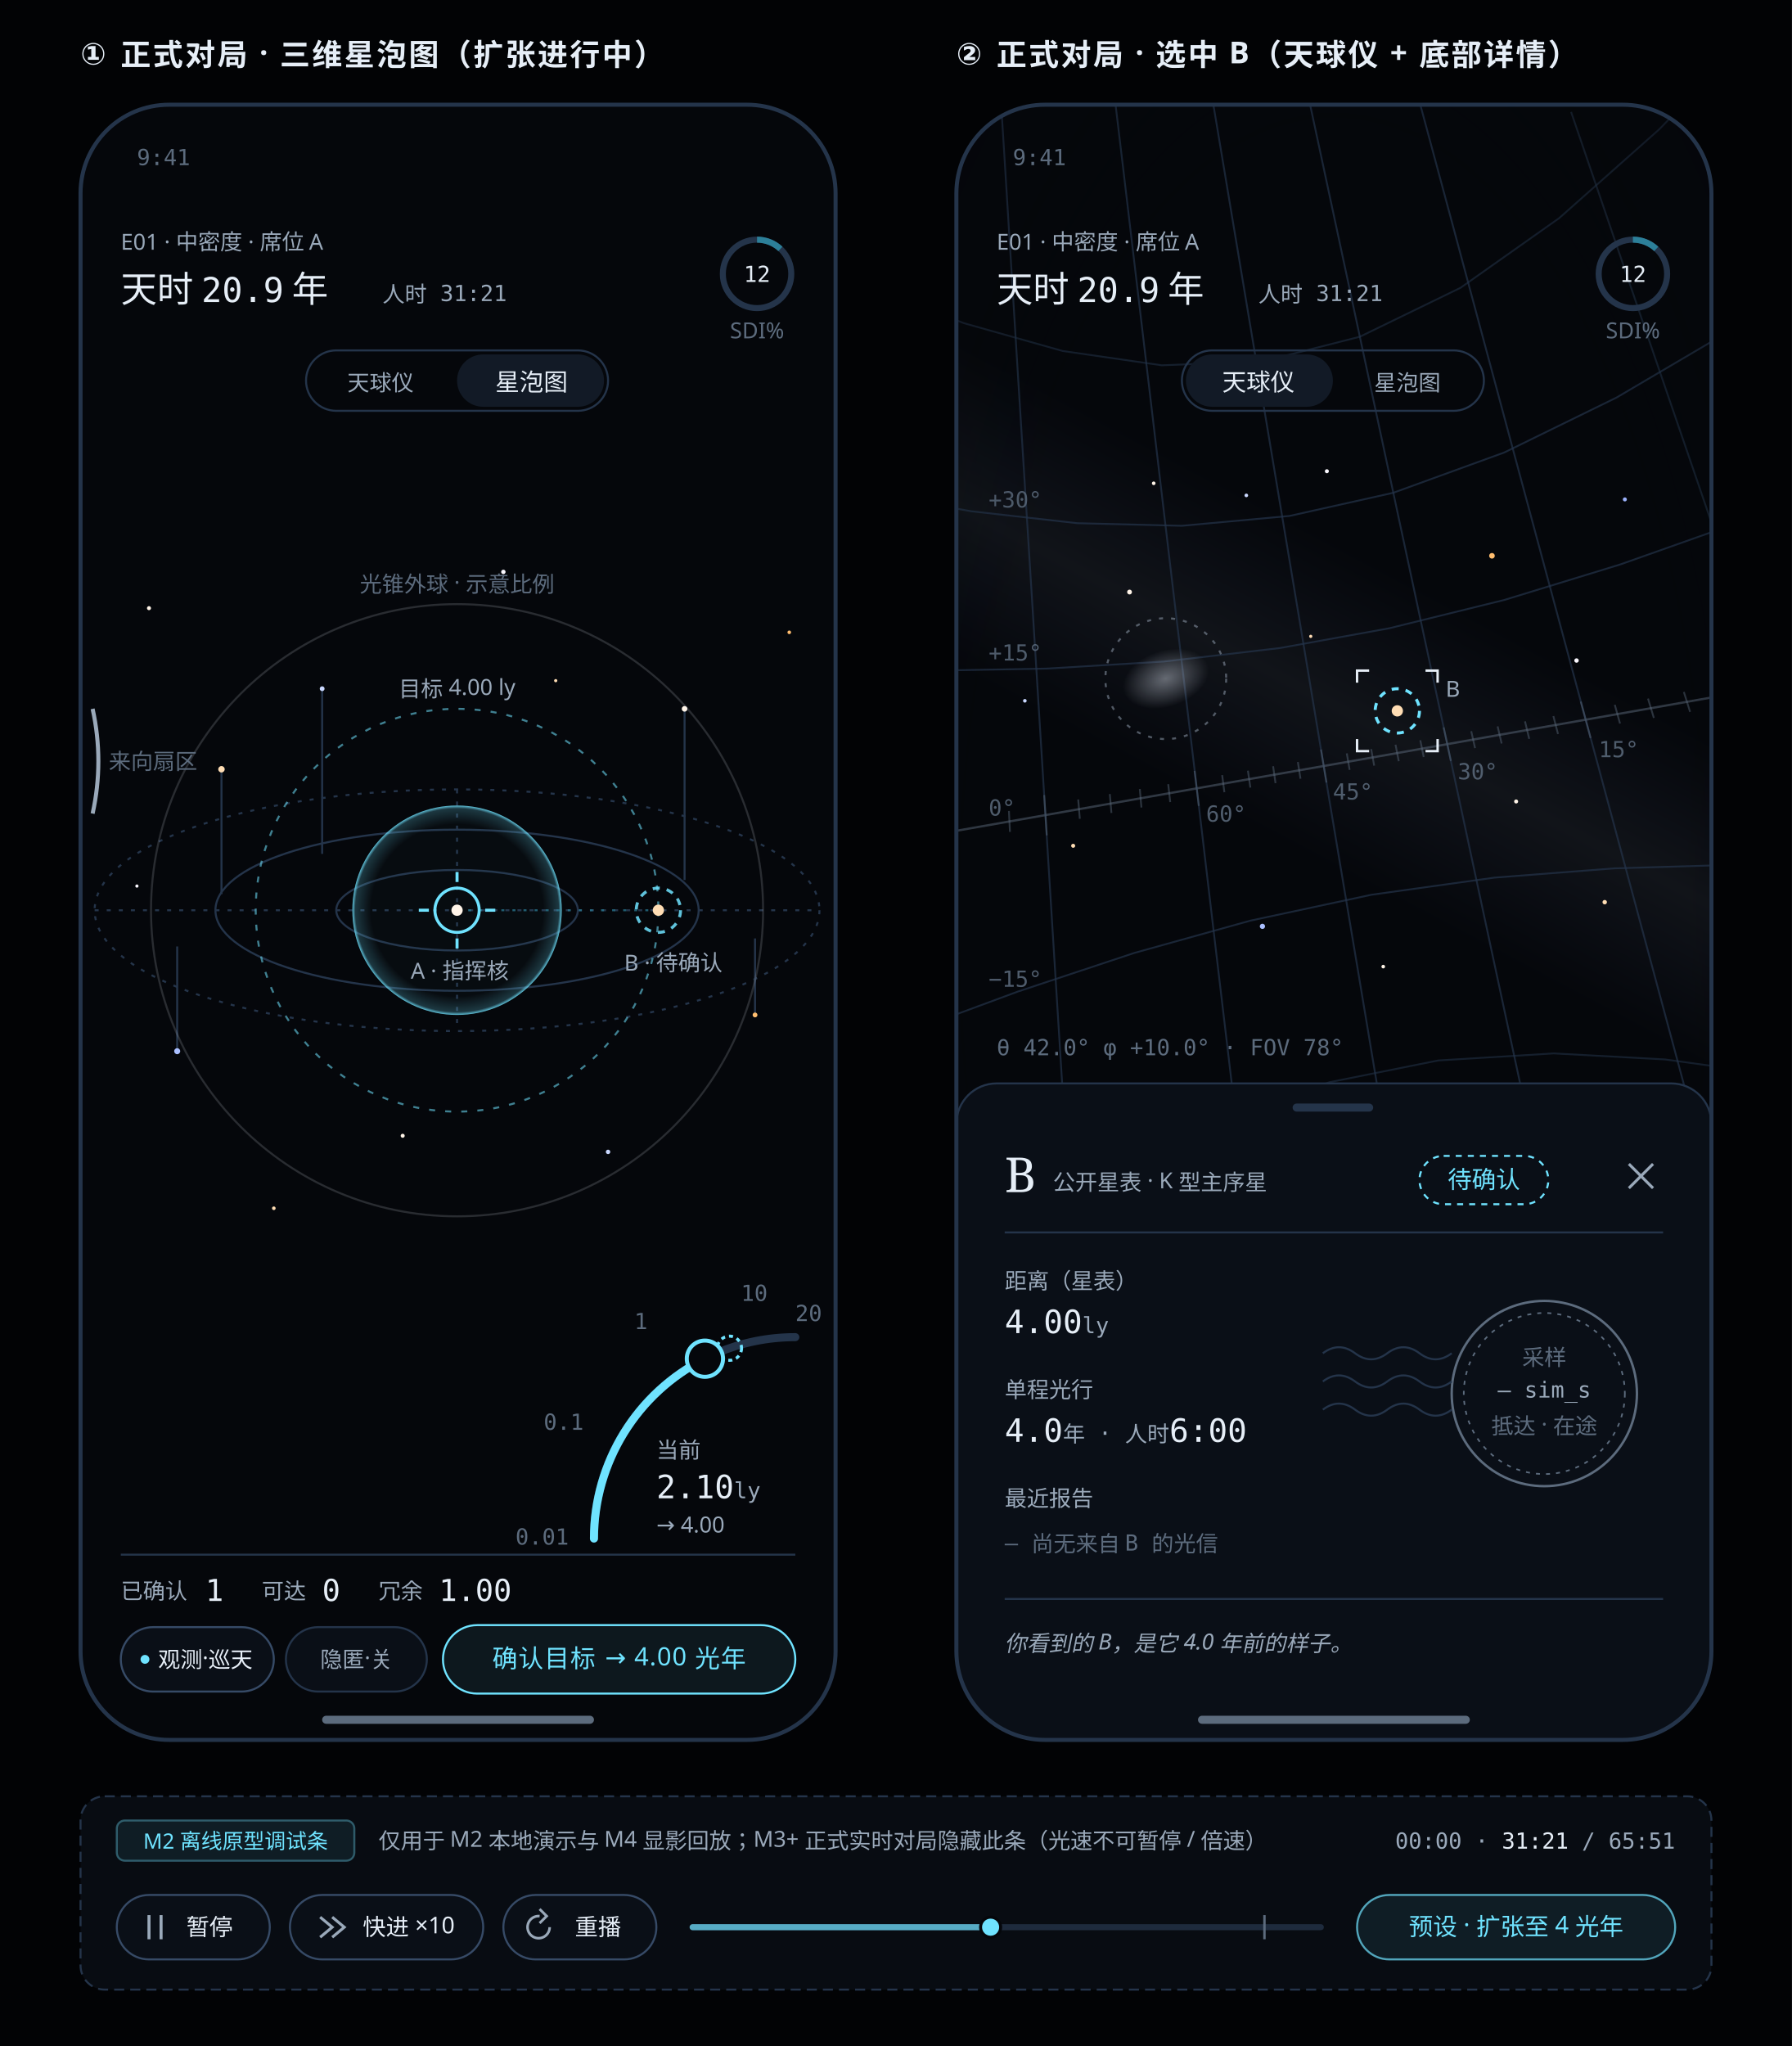
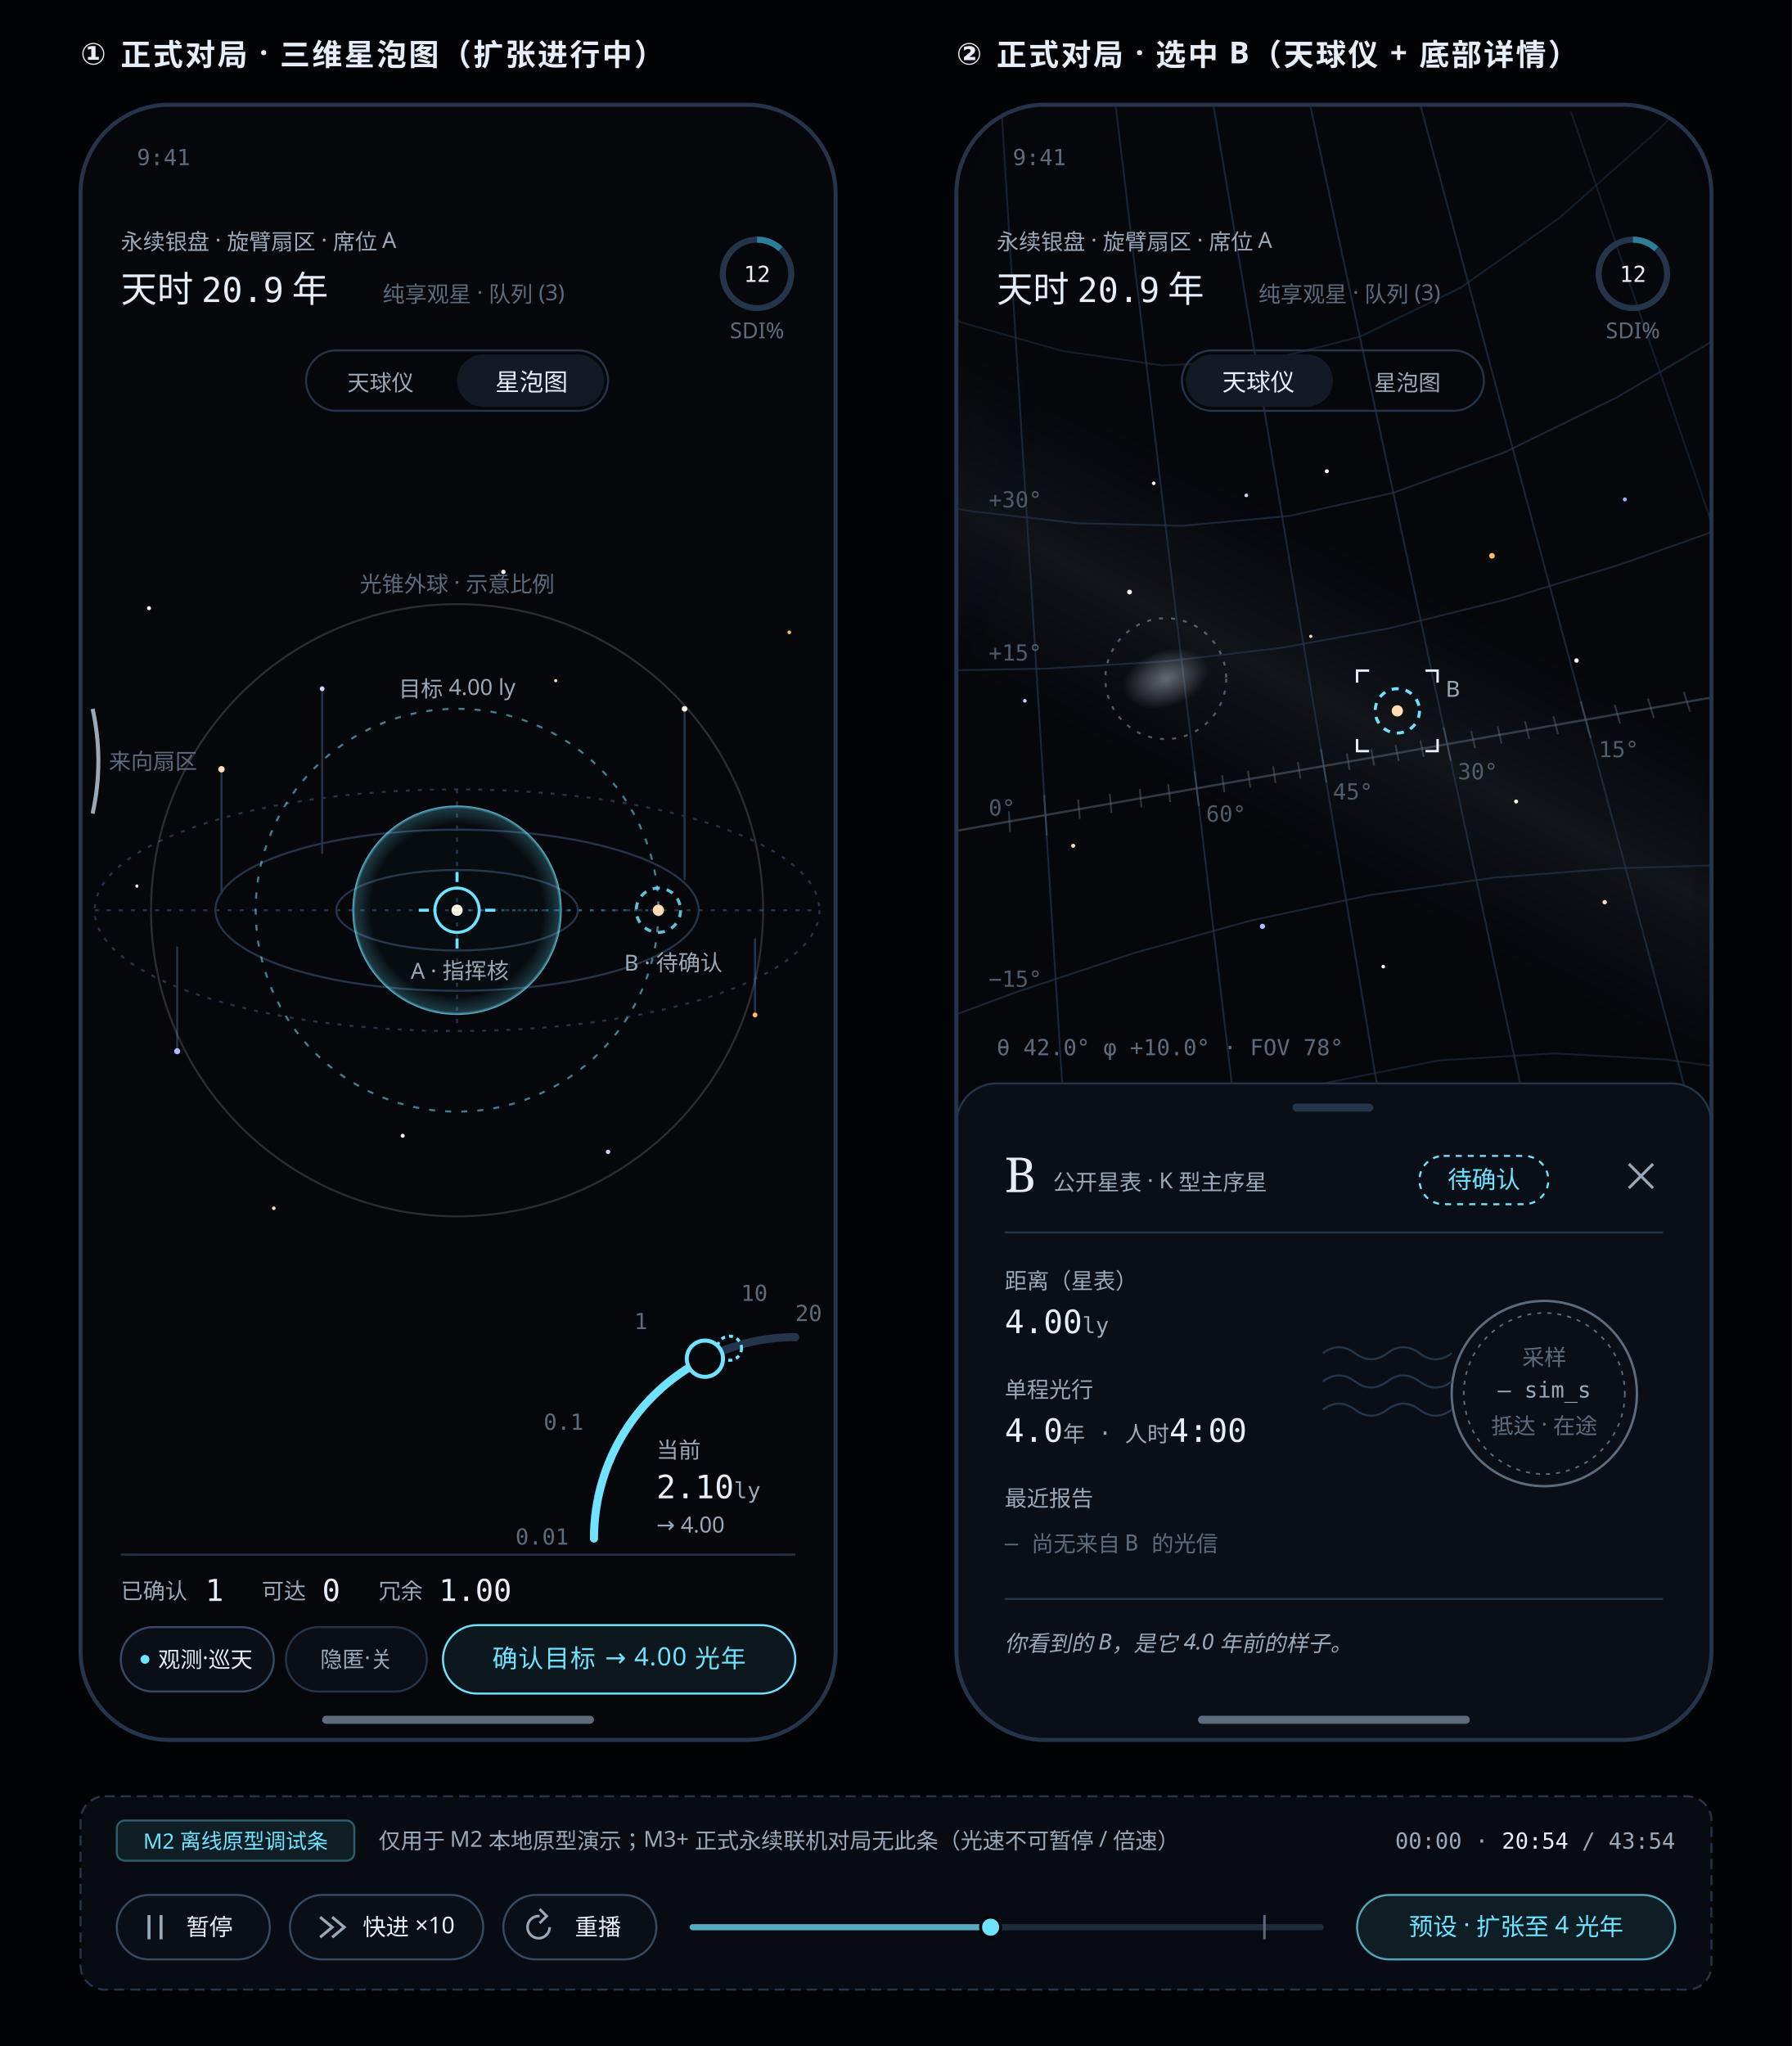
<svg xmlns="http://www.w3.org/2000/svg" viewBox="0 0 890 1016" width="890" height="1016" font-family="PingFang SC, Noto Sans SC, sans-serif">
  <defs>
    <radialGradient id="rim" r="0.5">
      <stop offset="0.82" stop-color="#6FE3FF" stop-opacity="0.02" />
      <stop offset="0.97" stop-color="#6FE3FF" stop-opacity="0.22" />
      <stop offset="1" stop-color="#6FE3FF" stop-opacity="0.85" />
    </radialGradient>
    <radialGradient id="blob2">
      <stop offset="0" stop-color="#EAF2FF" stop-opacity="0.4" />
      <stop offset="1" stop-color="#EAF2FF" stop-opacity="0" />
    </radialGradient>
    <radialGradient id="vig" r="0.75">
      <stop offset="0.6" stop-color="#05070B" stop-opacity="0" />
      <stop offset="1" stop-color="#05070B" stop-opacity="0.85" />
    </radialGradient>
    <linearGradient id="mw" x1="0" y1="0" x2="0" y2="1">
      <stop offset="0" stop-color="#9DB4FF" stop-opacity="0" />
      <stop offset="0.5" stop-color="#CAD8FF" stop-opacity="0.06" />
      <stop offset="1" stop-color="#9DB4FF" stop-opacity="0" />
    </linearGradient>
    <clipPath id="phone">
      <rect width="375" height="812" rx="44" />
    </clipPath>
  </defs>
  <style>
    .t { fill:#E6EEF7; font-size:15px; font-weight:600; letter-spacing:1px; }
    .lab { fill:#9AA9BA; font-size:11px; }
    .lab3 { fill:#5C6B7D; font-size:11px; }
    .ink { fill:#E6EEF7; }
    .mono { font-family:JetBrains Mono, SFMono-Regular, Menlo, monospace; }
    .serif { font-family:Noto Serif SC, Source Han Serif SC, Songti SC, serif; }
    .rule { stroke:#24344A; fill:none; }
  </style>
  <rect width="890" height="1016" fill="#020305" />
  <text x="40" y="32" class="t">① 正式对局 · 三维星泡图（扩张进行中）</text>
  <text x="475" y="32" class="t">② 正式对局 · 选中 B（天球仪 + 底部详情）</text>
  <g transform="translate(40,52)">
    <g clip-path="url(#phone)">
      <rect width="375" height="812" fill="#05070B" />
      <g transform="translate(187,400)">
        <ellipse rx="60" ry="20" class="rule" />
        <ellipse rx="120" ry="40" class="rule" />
        <ellipse rx="180" ry="60" class="rule" stroke-dasharray="2 4" />
        <line x1="-180" y1="0" x2="180" y2="0" class="rule" stroke-dasharray="2 4" />
        <line x1="0" y1="-60" x2="0" y2="60" class="rule" stroke-dasharray="2 4" />
      </g>
      <g>
        <line x1="70" y1="330" x2="70" y2="392" stroke="#24344A" />
        <circle cx="70" cy="330" r="1.6" fill="#FFDDB4" />
        <line x1="120" y1="290" x2="120" y2="372" stroke="#24344A" />
        <circle cx="120" cy="290" r="1.2" fill="#CAD8FF" />
        <line x1="300" y1="300" x2="300" y2="385" stroke="#24344A" />
        <circle cx="300" cy="300" r="1.4" fill="#FFF4E8" />
        <line x1="335" y1="452" x2="335" y2="414" stroke="#24344A" />
        <circle cx="335" cy="452" r="1.2" fill="#FFBD6F" />
        <line x1="48" y1="470" x2="48" y2="418" stroke="#24344A" />
        <circle cx="48" cy="470" r="1.5" fill="#AABFFF" />
        <circle cx="34" cy="250" r="1" fill="#FFF4E8" />
        <circle cx="210" cy="232" r="1.1" fill="#FBF8FF" />
        <circle cx="352" cy="262" r="0.9" fill="#FFBD6F" />
        <circle cx="262" cy="520" r="1.1" fill="#CAD8FF" />
        <circle cx="96" cy="548" r="0.9" fill="#FFDDB4" />
        <circle cx="160" cy="512" r="1" fill="#FFF4E8" />
        <circle cx="236" cy="286" r="0.8" fill="#FFDDB4" />
        <circle cx="28" cy="388" r="0.8" fill="#FBF8FF" />
      </g>
      <circle cx="187" cy="400" r="152" fill="none" stroke="#EAF2FF" stroke-opacity="0.16" />
      <text x="187" y="242" text-anchor="middle" class="lab3">光锥外球 · 示意比例</text>
      <circle cx="187" cy="400" r="100" fill="none" stroke="#6FE3FF" stroke-opacity="0.55" stroke-dasharray="3 5" />
      <text x="187" y="294" text-anchor="middle" class="lab" fill="#6FE3FF">目标 4.00 ly</text>
      <circle cx="187" cy="400" r="52" fill="url(#rim)" />
      <line x1="187" y1="400" x2="287" y2="400" stroke="#2C7F99" stroke-opacity="0.7" stroke-dasharray="1.5 4" />
      <g transform="translate(187,400)" stroke="#6FE3FF" stroke-width="1.5" fill="none">
        <circle r="2.8" fill="#FFF4E8" stroke="none" />
        <circle r="11" />
        <line x1="14" y1="0" x2="19" y2="0" />
        <line x1="-14" y1="0" x2="-19" y2="0" />
        <line x1="0" y1="14" x2="0" y2="19" />
        <line x1="0" y1="-14" x2="0" y2="-19" />
      </g>
      <text x="164" y="434" class="lab">A · 指挥核</text>
      <g transform="translate(287,400)">
        <circle r="2.8" fill="#FFDDB4" />
        <circle r="11" fill="none" stroke="#6FE3FF" stroke-width="1.5" stroke-dasharray="3.5 3.5" opacity="0.85" />
      </g>
      <text x="270" y="430" class="lab">B · 待确认</text>
      <path d="M 6 300 A 120 120 0 0 1 6 352" fill="none" stroke="#9AA9BA" stroke-width="2" />
      <text x="14" y="330" class="lab3">来向扇区</text>
      <text x="28" y="30" class="lab3 mono">9:41</text>
-       <text x="20" y="72" class="lab">E01 · 中密度 · 席位 A</text>
+       <text x="20" y="72" class="lab">永续银盘 · 旋臂扇区 · 席位 A</text>
      <text x="20" y="98" class="ink serif" font-size="18">天时 <tspan class="mono" font-size="17">20.9</tspan> 年</text>
-       <text x="150" y="98" class="lab mono" font-size="13" fill="#9AA9BA">人时 31:21</text>
+       <text x="150" y="98" class="lab3" font-size="11">纯享观星 · 队列 (3)</text>
      <g transform="translate(336,84)">
        <circle r="17" class="rule" stroke-width="3" />
        <path d="M 0 -17 A 17 17 0 0 1 11.6 -12.4" fill="none" stroke="#2C7F99" stroke-width="3" />
        <text y="4" text-anchor="middle" class="ink mono" font-size="11">12</text>
        <text y="32" text-anchor="middle" class="lab3">SDI%</text>
      </g>
      <rect x="112" y="122" width="150" height="30" rx="15" class="rule" />
      <rect x="187" y="124" width="73" height="26" rx="13" fill="#121A26" />
      <text x="149" y="142" text-anchor="middle" class="lab">天球仪</text>
      <text x="224" y="142" text-anchor="middle" class="ink" font-size="12">星泡图</text>
      <g>
        <path d="M 255 712 A 100 100 0 0 1 355 612" fill="none" stroke="#24344A" stroke-width="4" stroke-linecap="round" />
        <path d="M 255 712 A 100 100 0 0 1 310.1 622.7" fill="none" stroke="#6FE3FF" stroke-width="4" stroke-linecap="round" />
        <circle cx="322.3" cy="617.5" r="6" fill="none" stroke="#6FE3FF" stroke-width="1.5" stroke-dasharray="2 2" />
        <circle cx="310.1" cy="622.7" r="9" fill="#05070B" stroke="#6FE3FF" stroke-width="2" />
        <text x="216" y="715" class="lab3 mono" font-size="10">0.01</text>
        <text x="230" y="658" class="lab3 mono" font-size="10">0.1</text>
        <text x="275" y="608" class="lab3 mono" font-size="10">1</text>
        <text x="328" y="594" class="lab3 mono" font-size="10">10</text>
        <text x="355" y="604" class="lab3 mono" font-size="10">20</text>
        <text x="286" y="672" class="lab">当前</text>
        <text x="286" y="692" class="ink mono" font-size="16">2.10<tspan class="lab"> ly</tspan>
        </text>
        <text x="286" y="709" class="lab" fill="#6FE3FF">→ 4.00</text>
      </g>
      <line x1="20" y1="720" x2="355" y2="720" class="rule" />
      <text x="20" y="742" class="lab">已确认</text>
      <text x="62" y="743" class="ink mono" font-size="15">1</text>
      <text x="90" y="742" class="lab">可达</text>
      <text x="120" y="743" class="ink mono" font-size="15">0</text>
      <text x="148" y="742" class="lab">冗余</text>
      <text x="178" y="743" class="ink mono" font-size="15">1.00</text>
      <rect x="20" y="756" width="76" height="32" rx="16" fill="#0A0F17" stroke="#364A66" />
      <circle cx="32" cy="772" r="2.2" fill="#6FE3FF" />
      <text x="62" y="776" text-anchor="middle" class="ink" font-size="11">观测·巡天</text>
      <rect x="102" y="756" width="70" height="32" rx="16" fill="#0A0F17" stroke="#24344A" />
      <text x="137" y="776" text-anchor="middle" class="lab" font-size="11">隐匿·关</text>
      <rect x="180" y="755" width="175" height="34" rx="17" fill="#6FE3FF" fill-opacity="0.08" stroke="#6FE3FF" />
      <text x="267.5" y="776" text-anchor="middle" fill="#6FE3FF" font-size="12.5" letter-spacing="0.4">确认目标 → 4.00 光年</text>
      <rect x="120" y="800" width="135" height="4" rx="2" fill="#5C6B7D" />
    </g>
    <rect width="375" height="812" rx="44" fill="none" stroke="#24344A" stroke-width="2" />
  </g>
  <g transform="translate(475,52)">
    <g clip-path="url(#phone)">
      <rect width="375" height="812" fill="#05070B" />
      <rect x="-80" y="225" width="540" height="145" fill="url(#mw)" transform="rotate(28 187 295)" />
      <g fill="none">
        <path d="M 454.7 491.1 L 405.5 481.5 L 352.0 474.1 L 296.7 471.1 L 239.3 474.6 L 185.3 485.4 L 128.6 504.9 L 86.1 524.5" stroke="#24344A" stroke-opacity="0.55" stroke-width="0.9" />
        <path d="M 450.4 377.7 L 387.8 377.4 L 326.8 379.2 L 267.3 383.8 L 206.2 392.3 L 145.9 405.2 L 88.4 421.2 L 30.5 440.4 L -28.2 462.1" stroke="#24344A" stroke-opacity="0.7" stroke-width="0.9" />
        <path d="M 451.7 280.9 L 388.9 291.9 L 328.3 302.6 L 269.8 312.9 L 210.8 323.4 L 153.8 333.4 L 91.5 344.4 L 26.4 355.9 L -45.2 368.5" stroke="#5C6B7D" stroke-opacity="0.5" stroke-width="1.1" />
        <path d="M 453.1 182.6 L 389.9 207.0 L 329.7 228.3 L 272.2 245.9 L 214.9 260.0 L 160.7 269.8 L 103.1 276.5 L 45.1 280.0 L -15.5 281.1" stroke="#24344A" stroke-opacity="0.7" stroke-width="0.9" />
        <path d="M 448.8 69.6 L 386.7 110.8 L 327.9 145.4 L 272.1 172.7 L 217.0 192.7 L 165.5 204.2 L 112.0 209.1 L 59.9 207.8 L 7.5 201.9 L -44.6 192.6" stroke="#24344A" stroke-opacity="0.7" stroke-width="0.9" />
        <path d="M 399.2 -39.5 L 349.1 12.2 L 299.4 56.3 L 250.4 90.9 L 200.4 115.2 L 152.5 127.4 L 102.0 129.4 L 52.8 122.3 L 3.8 108.5 L -44.2 90.0" stroke="#24344A" stroke-opacity="0.55" stroke-width="0.9" />
        <path d="M 450.1 426.9 L 422.4 346.1 L 395.8 268.3 L 367.8 186.4 L 337.8 98.8 L 305.3 3.6" stroke="#24344A" stroke-opacity="0.55" stroke-width="0.9" />
        <path d="M 371.9 525.8 L 346.7 432.2 L 322.7 343.0 L 298.3 252.4 L 273.7 161.0 L 245.2 54.9 L 222.4 -29.7" stroke="#24344A" stroke-opacity="0.7" stroke-width="0.9" />
        <path d="M 286.7 517.2 L 268.6 433.1 L 249.3 343.1 L 229.8 252.4 L 208.7 154.0 L 187.3 54.2 L 167.1 -40.0" stroke="#24344A" stroke-opacity="0.7" stroke-width="0.9" />
        <path d="M 215.3 524.9 L 199.6 430.9 L 185.2 345.0 L 170.4 255.9 L 153.7 156.0 L 136.2 51.3 L 123.2 -26.6" stroke="#24344A" stroke-opacity="0.7" stroke-width="0.9" />
        <path d="M 140.3 515.9 L 129.6 425.8 L 119.4 339.5 L 108.2 245.6 L 96.5 146.8 L 82.8 31.3 L 75.3 -31.4" stroke="#24344A" stroke-opacity="0.7" stroke-width="0.9" />
        <path d="M 54.9 523.9 L 48.9 428.0 L 43.6 342.8 L 37.6 246.2 L 30.7 136.3 L 24.1 29.6 L 20.2 -32.6" stroke="#24344A" stroke-opacity="0.7" stroke-width="0.9" />
        <path d="M 364.4 301.5 L 361.3 291.6 M 346.4 304.5 L 343.5 294.9 M 329.6 307.3 L 327.0 298.0 M 315.0 314.5 L 310.1 296.4 M 298.8 312.5 L 296.5 303.6 M 284.5 314.9 L 282.4 306.2 M 270.8 317.2 L 268.8 308.7 M 257.6 319.5 L 255.7 311.1 M 245.6 325.9 L 242.0 309.2 M 232.1 323.9 L 230.4 315.6 M 219.7 326.0 L 218.1 317.8 M 207.5 328.2 L 206.0 320.0 M 195.3 330.3 L 193.9 322.1 M 183.8 336.6 L 181.1 320.2 M 170.9 334.7 L 169.6 326.4 M 158.5 336.9 L 157.3 328.5 M 146.0 339.1 L 144.8 330.7 M 133.1 341.4 L 132.0 332.9 M 120.4 348.2 L 118.3 330.8 M 106.2 346.3 L 105.2 337.4 M 91.9 349.0 L 91.1 339.8 M 77.0 351.7 L 76.2 342.3 M 61.3 354.6 L 60.5 345.0 M 44.9 362.8 L 43.6 342.8 M 26.6 361.1 L 26.1 350.7" stroke="#5C6B7D" stroke-opacity="0.45" stroke-width="0.9" />
      </g>
      <g class="lab3 mono" font-size="9.5" opacity="0.85">
        <text x="319" y="324">15°</text>
        <text x="249" y="335">30°</text>
        <text x="187" y="345">45°</text>
        <text x="124" y="356">60°</text>
        <text x="16" y="200">+30°</text>
        <text x="16" y="276">+15°</text>
        <text x="16" y="353">0°</text>
        <text x="16" y="438">−15°</text>
      </g>
      <g>
        <circle cx="86" cy="242" r="1.2" fill="#FFF4E8" />
        <circle cx="144" cy="194" r="0.9" fill="#CAD8FF" />
        <circle cx="266" cy="224" r="1.4" fill="#FFBD6F" />
        <circle cx="308" cy="276" r="1.1" fill="#FBF8FF" />
        <circle cx="58" cy="368" r="1.0" fill="#FFDDB4" />
        <circle cx="152" cy="408" r="1.3" fill="#AABFFF" />
        <circle cx="212" cy="428" r="0.9" fill="#FFF4E8" />
        <circle cx="322" cy="396" r="1.1" fill="#FFDDB4" />
        <circle cx="184" cy="182" r="1.0" fill="#FBF8FF" />
        <circle cx="34" cy="296" r="0.9" fill="#CAD8FF" />
        <circle cx="278" cy="346" r="1.0" fill="#FFF4E8" />
        <circle cx="176" cy="264" r="0.8" fill="#FFDDB4" />
        <circle cx="332" cy="196" r="1.0" fill="#9DB4FF" />
        <circle cx="98" cy="188" r="0.9" fill="#FFF4E8" />
      </g>
      <ellipse cx="104" cy="285" rx="22" ry="14" fill="url(#blob2)" transform="rotate(-18 104 285)" />
      <circle cx="104" cy="285" r="30" fill="none" stroke="#9AA9BA" stroke-opacity="0.5" stroke-dasharray="2 4" />
      <g transform="translate(219,301)">
        <circle r="2.8" fill="#FFDDB4" />
        <circle r="11" fill="none" stroke="#6FE3FF" stroke-width="1.5" stroke-dasharray="3.5 3.5" />
        <g stroke="#E6EEF7" stroke-width="1.2">
          <path d="M -20 -14 L -20 -20 L -14 -20 M 14 -20 L 20 -20 L 20 -14 M 20 14 L 20 20 L 14 20 M -14 20 L -20 20 L -20 14" fill="none" />
        </g>
      </g>
      <text x="243" y="294" class="lab">B</text>
      <text x="20" y="472" class="lab3 mono" font-size="10">θ 42.0°  φ +10.0° · FOV 78°</text>
      <rect width="375" height="812" fill="url(#vig)" opacity="0.35" />
      <text x="28" y="30" class="lab3 mono">9:41</text>
-       <text x="20" y="72" class="lab">E01 · 中密度 · 席位 A</text>
+       <text x="20" y="72" class="lab">永续银盘 · 旋臂扇区 · 席位 A</text>
      <text x="20" y="98" class="ink serif" font-size="18">天时 <tspan class="mono" font-size="17">20.9</tspan> 年</text>
-       <text x="150" y="98" class="lab mono" font-size="13" fill="#9AA9BA">人时 31:21</text>
+       <text x="150" y="98" class="lab3" font-size="11">纯享观星 · 队列 (3)</text>
      <g transform="translate(336,84)">
        <circle r="17" class="rule" stroke-width="3" />
        <path d="M 0 -17 A 17 17 0 0 1 11.6 -12.4" fill="none" stroke="#2C7F99" stroke-width="3" />
        <text y="4" text-anchor="middle" class="ink mono" font-size="11">12</text>
        <text y="32" text-anchor="middle" class="lab3">SDI%</text>
      </g>
      <rect x="112" y="122" width="150" height="30" rx="15" class="rule" />
      <rect x="114" y="124" width="73" height="26" rx="13" fill="#121A26" />
      <text x="150" y="142" text-anchor="middle" class="ink" font-size="12">天球仪</text>
      <text x="224" y="142" text-anchor="middle" class="lab">星泡图</text>
      <rect x="0" y="486" width="375" height="340" rx="20" fill="#0A0F17" stroke="#24344A" />
      <rect x="167" y="496" width="40" height="4" rx="2" fill="#24344A" />
      <text x="24" y="540" class="ink serif" font-size="24">B</text>
      <text x="48" y="539" class="lab">公开星表 · K 型主序星</text>
      <rect x="230" y="522" width="64" height="24" rx="12" fill="none" stroke="#6FE3FF" stroke-dasharray="3 3" />
      <text x="262" y="538" text-anchor="middle" fill="#6FE3FF" font-size="12">待确认</text>
      <g stroke="#9AA9BA" stroke-width="1.4">
        <line x1="334" y1="526" x2="346" y2="538" />
        <line x1="346" y1="526" x2="334" y2="538" />
      </g>
      <line x1="24" y1="560" x2="351" y2="560" class="rule" />
      <text x="24" y="588" class="lab">距离（星表）</text>
      <text x="24" y="610" class="ink mono" font-size="16">4.00<tspan class="lab"> ly</tspan>
      </text>
      <text x="24" y="642" class="lab">单程光行</text>
-       <text x="24" y="664" class="ink mono" font-size="16">4.0<tspan class="lab"> 年 · 人时 </tspan>6:00</text>
+       <text x="24" y="664" class="ink mono" font-size="16">4.0<tspan class="lab"> 年 · 人时 </tspan>4:00</text>
      <text x="24" y="696" class="lab">最近报告</text>
      <text x="24" y="718" class="lab3 mono" font-size="14">— 尚无来自 B 的光信</text>
      <g transform="translate(292,640)">
        <circle r="46" fill="none" stroke="#5C6B7D" stroke-width="1.2" />
        <circle r="40" fill="none" stroke="#5C6B7D" stroke-width="0.8" stroke-dasharray="2 3" />
        <text y="-14" text-anchor="middle" class="lab3">采样</text>
        <text y="2" text-anchor="middle" class="lab mono" font-size="10">— sim_s</text>
        <text y="20" text-anchor="middle" class="lab3">抵达 · 在途</text>
        <path d="M -110 -20 q 8 -6 16 0 t 16 0 t 16 0 t 16 0 M -110 -6 q 8 -6 16 0 t 16 0 t 16 0 t 16 0 M -110 8 q 8 -6 16 0 t 16 0 t 16 0 t 16 0" fill="none" stroke="#24344A" stroke-width="1" />
      </g>
      <line x1="24" y1="742" x2="351" y2="742" class="rule" />
      <text x="24" y="768" class="lab" font-style="italic">你看到的 B，是它 4.0 年前的样子。</text>
      <rect x="120" y="800" width="135" height="4" rx="2" fill="#5C6B7D" />
    </g>
    <rect width="375" height="812" rx="44" fill="none" stroke="#24344A" stroke-width="2" />
  </g>
  <g transform="translate(40,892)">
    <rect width="810" height="96" rx="12" fill="#080C12" stroke="#24344A" stroke-dasharray="5 3" />
    <rect x="18" y="12" width="118" height="20" rx="4" fill="#6FE3FF" fill-opacity="0.08" stroke="#6FE3FF" stroke-opacity="0.35" />
    <text x="77" y="26" text-anchor="middle" fill="#6FE3FF" font-size="10.5">M2 离线原型调试条</text>
-     <text x="148" y="26" class="lab">仅用于 M2 本地演示与 M4 显影回放；M3+ 正式实时对局隐藏此条（光速不可暂停 / 倍速）</text>
-     <text x="792" y="26" text-anchor="end" class="lab mono">00:00  ·  <tspan class="ink">31:21</tspan>  /  65:51</text>
+     <text x="148" y="26" class="lab">仅用于 M2 本地原型演示；M3+ 正式永续联机对局无此条（光速不可暂停 / 倍速）</text>
+     <text x="792" y="26" text-anchor="end" class="lab mono">00:00  ·  <tspan class="ink">20:54</tspan>  /  43:54</text>
    <rect x="18" y="49" width="76" height="32" rx="16" fill="#0A0F17" stroke="#364A66" />
    <g stroke="#9AA9BA" stroke-width="1.5">
      <line x1="34" y1="59" x2="34" y2="71" />
      <line x1="40" y1="59" x2="40" y2="71" />
    </g>
    <text x="64" y="69" text-anchor="middle" class="ink" font-size="11.5">暂停</text>
    <rect x="104" y="49" width="96" height="32" rx="16" fill="#0A0F17" stroke="#364A66" />
    <path d="M119 60 L125 65 L119 70 M125 60 L131 65 L125 70" fill="none" stroke="#9AA9BA" stroke-width="1.4" />
    <text x="163" y="69" text-anchor="middle" class="ink" font-size="11.5">快进 ×10</text>
    <rect x="210" y="49" width="76" height="32" rx="16" fill="#0A0F17" stroke="#364A66" />
    <path d="M233 65 A 5.5 5.5 0 1 1 228 59.5 M228 56 L231.5 59.5 L228 63" fill="none" stroke="#9AA9BA" stroke-width="1.3" />
    <text x="257" y="69" text-anchor="middle" class="ink" font-size="11.5">重播</text>
    <line x1="304" y1="65" x2="616" y2="65" stroke="#1E2B3D" stroke-width="3" stroke-linecap="round" />
    <line x1="304" y1="65" x2="452" y2="65" stroke="#6FE3FF" stroke-opacity="0.7" stroke-width="3" stroke-linecap="round" />
    <line x1="588" y1="59" x2="588" y2="71" stroke="#5C6B7D" stroke-width="1.2" />
    <circle cx="452" cy="65" r="5" fill="#6FE3FF" stroke="#05070B" stroke-width="1.5" />
    <rect x="634" y="49" width="158" height="32" rx="16" fill="#6FE3FF" fill-opacity="0.08" stroke="#6FE3FF" stroke-opacity="0.7" />
    <text x="713" y="69" text-anchor="middle" fill="#6FE3FF" font-size="12">预设 · 扩张至 4 光年</text>
  </g>
</svg>
